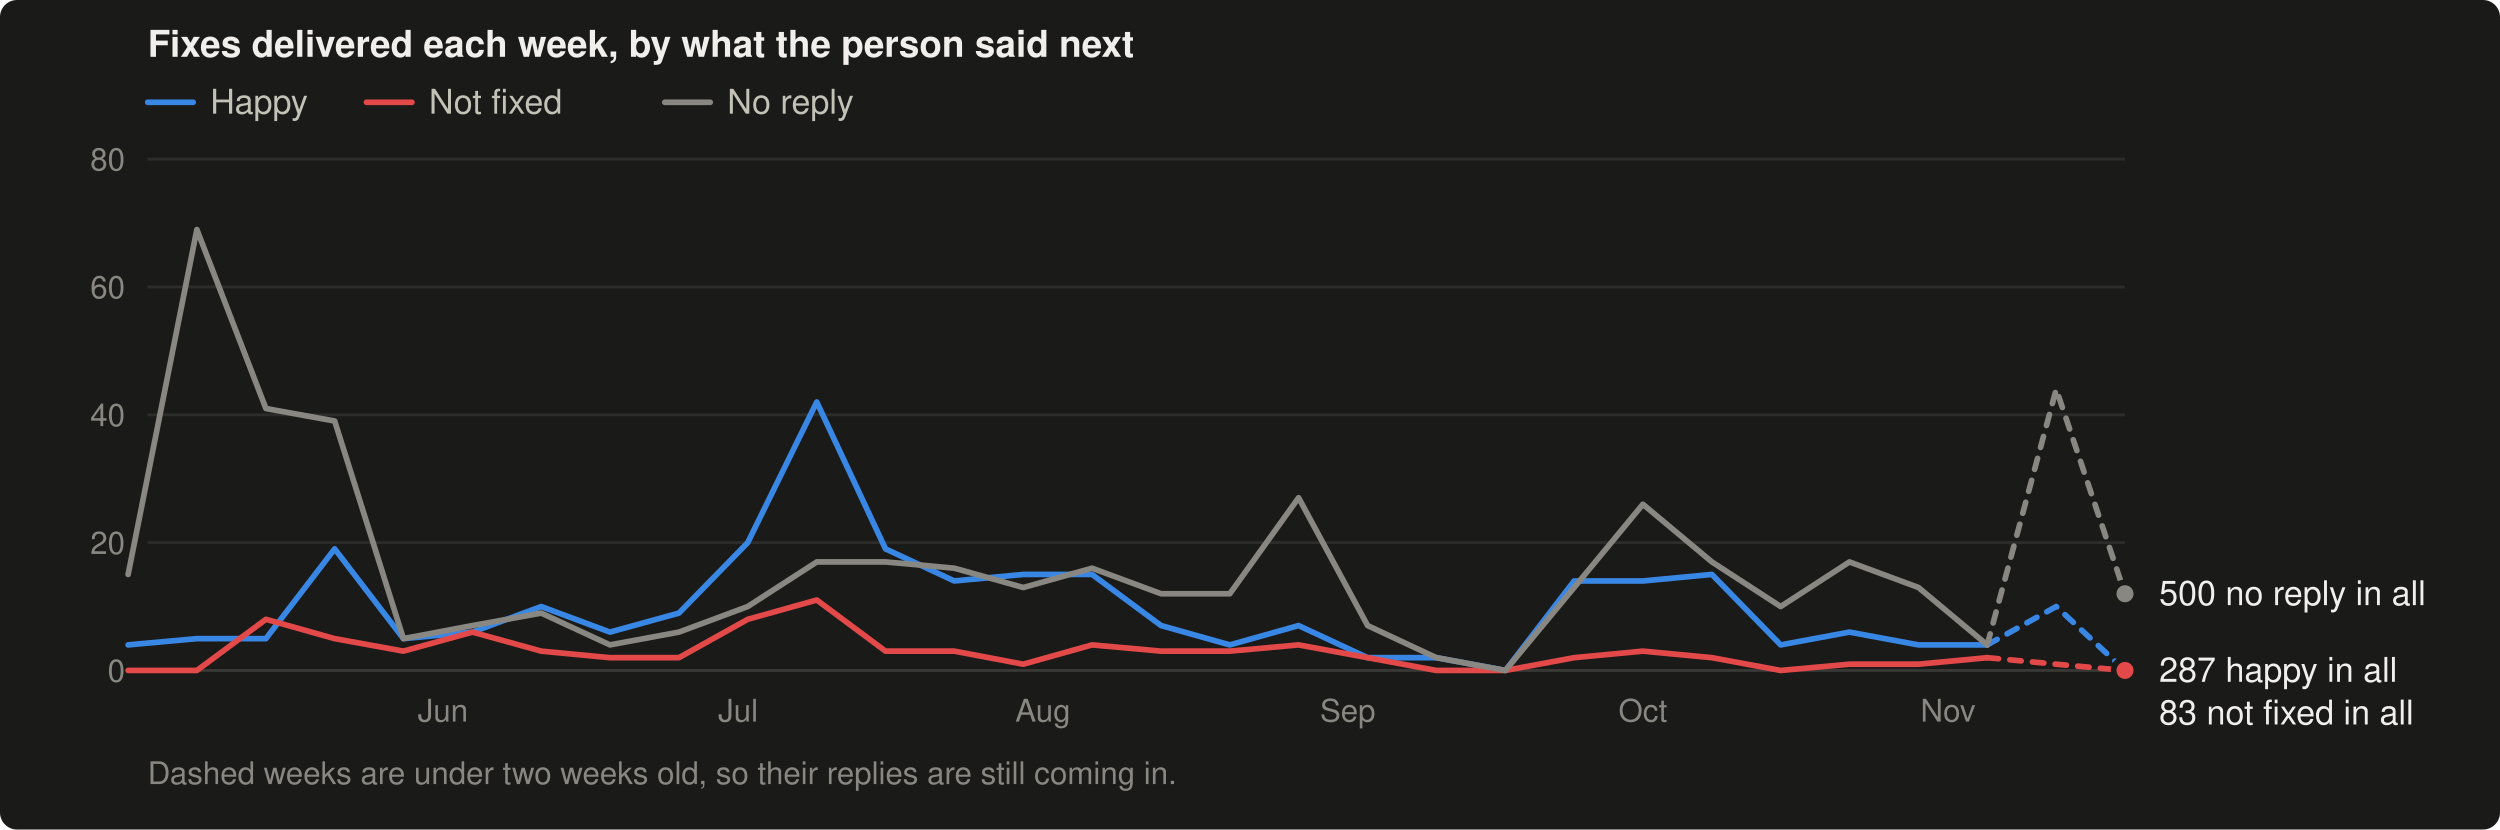
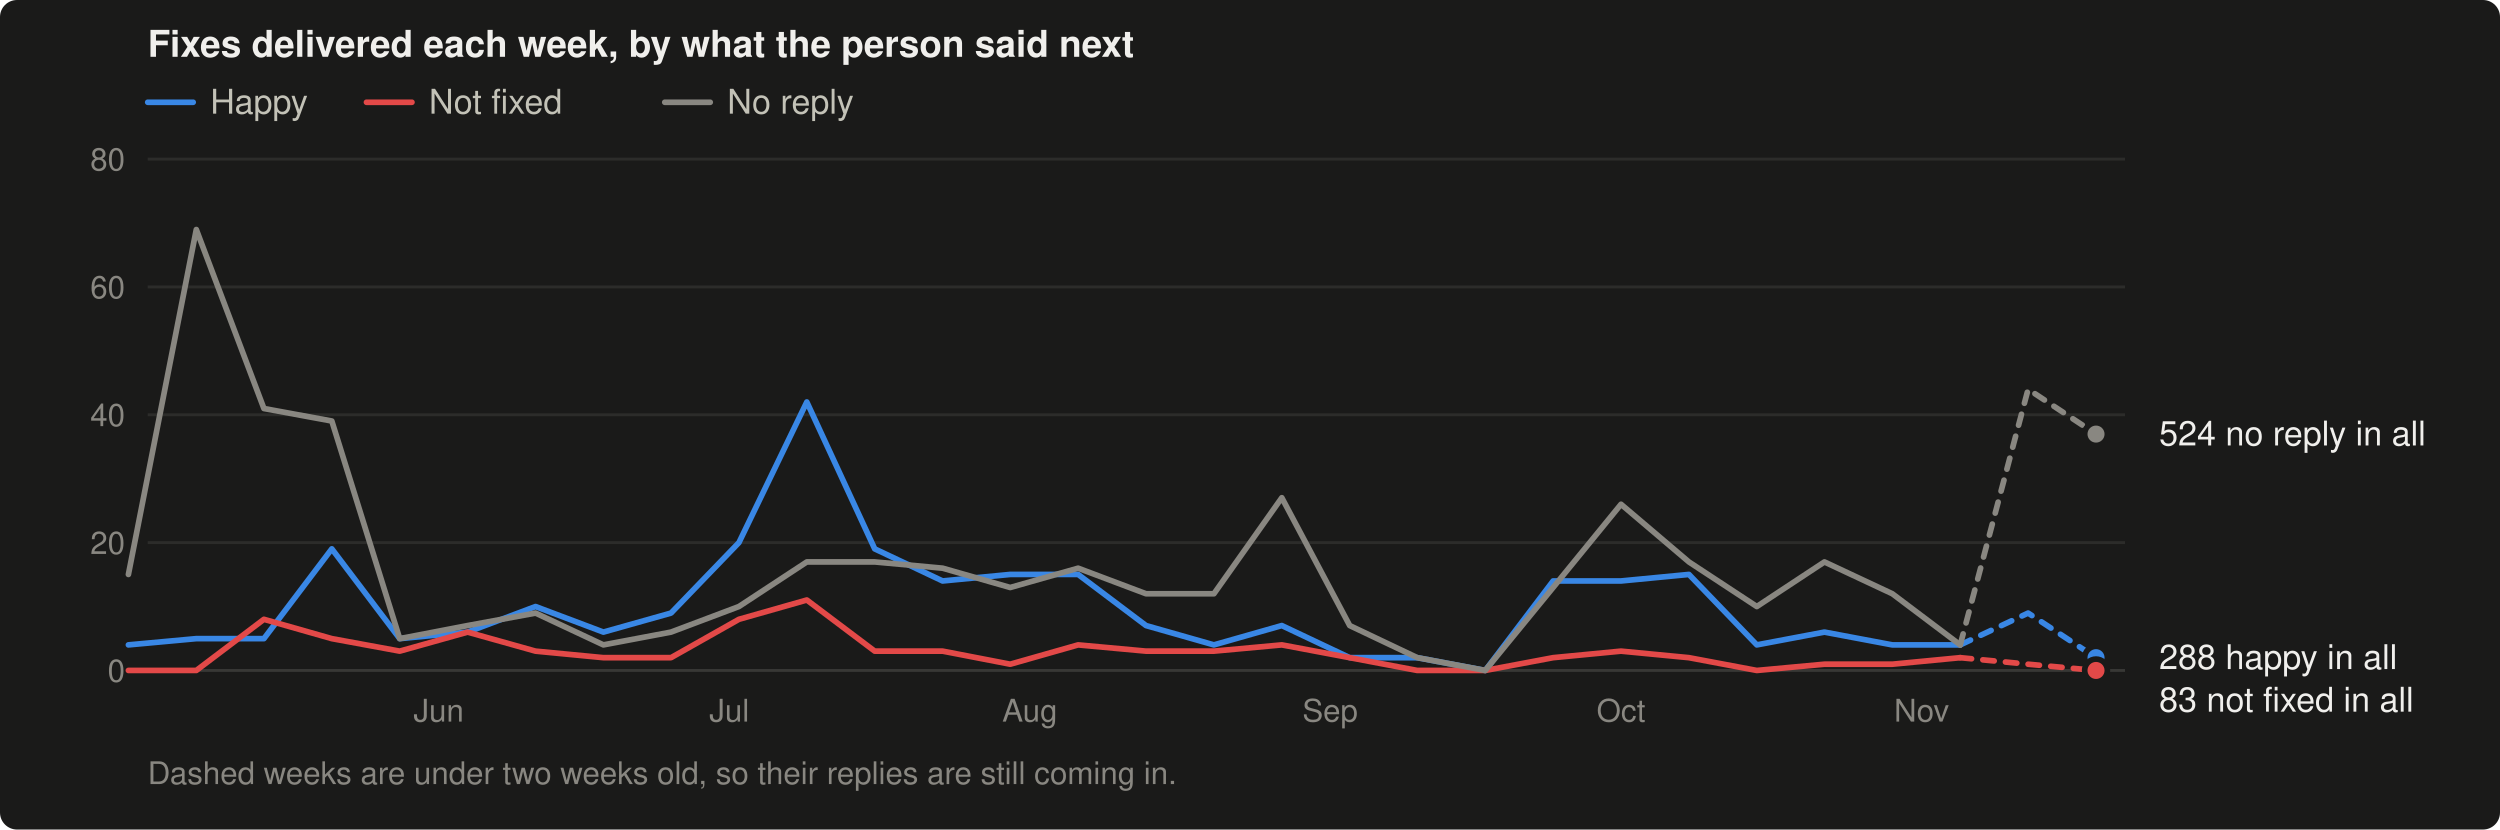
<svg xmlns="http://www.w3.org/2000/svg" width="880" height="292" viewBox="0 0 880 292" role="img" aria-labelledby="t d" font-family="-apple-system, BlinkMacSystemFont, 'Segoe UI', Helvetica, Arial, sans-serif">
  <rect width="100%" height="100%" rx="6" fill="#1a1a19" />
  <text x="52.0" y="20.0" fill="#f0efec" font-size="13" font-weight="600" text-anchor="start">Fixes delivered each week, by what the person said next</text>
  <line x1="52" y1="36" x2="68" y2="36" stroke="#3987e5" stroke-width="2" stroke-linecap="round" />
  <text x="74.0" y="40.0" fill="#c3c2b7" font-size="12" font-weight="400" text-anchor="start">Happy</text>
  <line x1="129" y1="36" x2="145" y2="36" stroke="#e34948" stroke-width="2" stroke-linecap="round" />
  <text x="151.0" y="40.0" fill="#c3c2b7" font-size="12" font-weight="400" text-anchor="start">Not fixed</text>
  <line x1="234" y1="36" x2="250" y2="36" stroke="#898781" stroke-width="2" stroke-linecap="round" />
  <text x="256.0" y="40.0" fill="#c3c2b7" font-size="12" font-weight="400" text-anchor="start">No reply</text>
  <line x1="52" y1="236.0" x2="748" y2="236.0" stroke="#383835" stroke-width="1" />
  <text x="44.0" y="240.0" fill="#898781" font-size="11" font-weight="400" text-anchor="end">0</text>
  <line x1="52" y1="191.0" x2="748" y2="191.0" stroke="#2c2c2a" stroke-width="1" />
  <text x="44.0" y="195.0" fill="#898781" font-size="11" font-weight="400" text-anchor="end">20</text>
  <line x1="52" y1="146.0" x2="748" y2="146.0" stroke="#2c2c2a" stroke-width="1" />
  <text x="44.0" y="150.0" fill="#898781" font-size="11" font-weight="400" text-anchor="end">40</text>
  <line x1="52" y1="101.0" x2="748" y2="101.0" stroke="#2c2c2a" stroke-width="1" />
  <text x="44.0" y="105.0" fill="#898781" font-size="11" font-weight="400" text-anchor="end">60</text>
  <line x1="52" y1="56.0" x2="748" y2="56.0" stroke="#2c2c2a" stroke-width="1" />
  <text x="44.0" y="60.0" fill="#898781" font-size="11" font-weight="400" text-anchor="end">80</text>
-   <path d="M45.1,227.0 L69.3,224.8 L93.6,224.8 L117.8,193.2 L142.0,224.8 L166.3,222.5 L190.5,213.5 L214.7,222.5 L239.0,215.8 L263.2,191.0 L287.5,141.5 L311.7,193.2 L335.9,204.5 L360.2,202.2 L384.4,202.2 L408.7,220.2 L432.9,227.0 L457.1,220.2 L481.4,231.5 L505.6,231.5 L529.9,236.0 L554.1,204.5 L578.3,204.5 L602.6,202.2 L626.8,227.0 L651.0,222.5 L675.3,227.0 L699.5,227.0" fill="none" stroke="#3987e5" stroke-width="2" stroke-linejoin="round" stroke-linecap="round" />
-   <path d="M699.5,227.0 L723.8,213.5 L748.0,236.0" fill="none" stroke="#3987e5" stroke-width="2" stroke-linejoin="round" stroke-linecap="round" stroke-dasharray="4 4" />
-   <circle cx="748.0" cy="236.0" r="4" fill="#3987e5" stroke="#1a1a19" stroke-width="2" />
-   <path d="M45.1,236.0 L69.3,236.0 L93.6,218.0 L117.8,224.8 L142.0,229.2 L166.3,222.5 L190.5,229.2 L214.7,231.5 L239.0,231.5 L263.2,218.0 L287.5,211.2 L311.7,229.2 L335.9,229.2 L360.2,233.8 L384.4,227.0 L408.7,229.2 L432.9,229.2 L457.1,227.0 L481.4,231.5 L505.6,236.0 L529.9,236.0 L554.1,231.5 L578.3,229.2 L602.6,231.5 L626.8,236.0 L651.0,233.8 L675.3,233.8 L699.5,231.5" fill="none" stroke="#e34948" stroke-width="2" stroke-linejoin="round" stroke-linecap="round" />
-   <path d="M699.5,231.5 L723.8,233.8 L748.0,236.0" fill="none" stroke="#e34948" stroke-width="2" stroke-linejoin="round" stroke-linecap="round" stroke-dasharray="4 4" />
-   <circle cx="748.0" cy="236.0" r="4" fill="#e34948" stroke="#1a1a19" stroke-width="2" />
-   <path d="M45.1,202.2 L69.3,80.8 L93.6,143.8 L117.8,148.2 L142.0,224.8 L166.3,220.2 L190.5,215.8 L214.7,227.0 L239.0,222.5 L263.2,213.5 L287.5,197.8 L311.7,197.8 L335.9,200.0 L360.2,206.8 L384.4,200.0 L408.7,209.0 L432.9,209.0 L457.1,175.2 L481.4,220.2 L505.6,231.5 L529.9,236.0 L554.1,206.8 L578.3,177.5 L602.6,197.8 L626.8,213.5 L651.0,197.8 L675.3,206.8 L699.5,227.0" fill="none" stroke="#898781" stroke-width="2" stroke-linejoin="round" stroke-linecap="round" />
-   <path d="M699.5,227.0 L723.8,137.0 L748.0,209.0" fill="none" stroke="#898781" stroke-width="2" stroke-linejoin="round" stroke-linecap="round" stroke-dasharray="4 4" />
-   <circle cx="748.0" cy="209.0" r="4" fill="#898781" stroke="#1a1a19" stroke-width="2" />
-   <text x="760.0" y="213.0" fill="#f0efec" font-size="12" font-weight="400" text-anchor="start">500 no reply in all</text>
-   <text x="760.0" y="240.0" fill="#f0efec" font-size="12" font-weight="400" text-anchor="start">287 happy in all</text>
-   <text x="760.0" y="255.0" fill="#f0efec" font-size="12" font-weight="400" text-anchor="start">83 not fixed in all</text>
-   <text x="155.9" y="254.0" fill="#898781" font-size="11" font-weight="400" text-anchor="middle">Jun</text>
-   <text x="259.8" y="254.0" fill="#898781" font-size="11" font-weight="400" text-anchor="middle">Jul</text>
-   <text x="367.1" y="254.0" fill="#898781" font-size="11" font-weight="400" text-anchor="middle">Aug</text>
-   <text x="474.4" y="254.0" fill="#898781" font-size="11" font-weight="400" text-anchor="middle">Sep</text>
-   <text x="578.3" y="254.0" fill="#898781" font-size="11" font-weight="400" text-anchor="middle">Oct</text>
-   <text x="685.7" y="254.0" fill="#898781" font-size="11" font-weight="400" text-anchor="middle">Nov</text>
+   <path d="M45.2,227.0 L69.1,224.8 L92.9,224.8 L116.8,193.2 L140.7,224.8 L164.6,222.5 L188.5,213.5 L212.4,222.5 L236.2,215.8 L260.1,191.0 L284.0,141.5 L307.9,193.2 L331.8,204.5 L355.6,202.2 L379.5,202.2 L403.4,220.2 L427.3,227.0 L451.2,220.2 L475.1,231.5 L498.9,231.5 L522.8,236.0 L546.7,204.5 L570.6,204.5 L594.5,202.2 L618.4,227.0 L642.2,222.5 L666.1,227.0 L690.0,227.0" fill="none" stroke="#3987e5" stroke-width="2" stroke-linejoin="round" stroke-linecap="round" />
+   <path d="M690.0,227.0 L713.9,215.8 L737.8,231.5" fill="none" stroke="#3987e5" stroke-width="2" stroke-linejoin="round" stroke-linecap="round" stroke-dasharray="4 4" />
+   <circle cx="737.8" cy="231.5" r="4" fill="#3987e5" stroke="#1a1a19" stroke-width="2" />
+   <path d="M45.2,236.0 L69.1,236.0 L92.9,218.0 L116.8,224.8 L140.7,229.2 L164.6,222.5 L188.5,229.2 L212.4,231.5 L236.2,231.5 L260.1,218.0 L284.0,211.2 L307.9,229.2 L331.8,229.2 L355.6,233.8 L379.5,227.0 L403.4,229.2 L427.3,229.2 L451.2,227.0 L475.1,231.5 L498.9,236.0 L522.8,236.0 L546.7,231.5 L570.6,229.2 L594.5,231.5 L618.4,236.0 L642.2,233.8 L666.1,233.8 L690.0,231.5" fill="none" stroke="#e34948" stroke-width="2" stroke-linejoin="round" stroke-linecap="round" />
+   <path d="M690.0,231.5 L713.9,233.8 L737.8,236.0" fill="none" stroke="#e34948" stroke-width="2" stroke-linejoin="round" stroke-linecap="round" stroke-dasharray="4 4" />
+   <circle cx="737.8" cy="236.0" r="4" fill="#e34948" stroke="#1a1a19" stroke-width="2" />
+   <path d="M45.2,202.2 L69.1,80.8 L92.9,143.8 L116.8,148.2 L140.7,224.8 L164.6,220.2 L188.5,215.8 L212.4,227.0 L236.2,222.5 L260.1,213.5 L284.0,197.8 L307.9,197.8 L331.8,200.0 L355.6,206.8 L379.5,200.0 L403.4,209.0 L427.3,209.0 L451.2,175.2 L475.1,220.2 L498.9,231.5 L522.8,236.0 L546.7,206.8 L570.6,177.5 L594.5,197.8 L618.4,213.5 L642.2,197.8 L666.1,209.0 L690.0,227.0" fill="none" stroke="#898781" stroke-width="2" stroke-linejoin="round" stroke-linecap="round" />
+   <path d="M690.0,227.0 L713.9,137.0 L737.8,152.8" fill="none" stroke="#898781" stroke-width="2" stroke-linejoin="round" stroke-linecap="round" stroke-dasharray="4 4" />
+   <circle cx="737.8" cy="152.8" r="4" fill="#898781" stroke="#1a1a19" stroke-width="2" />
+   <text x="760.0" y="156.8" fill="#f0efec" font-size="12" font-weight="400" text-anchor="start">524 no reply in all</text>
+   <text x="760.0" y="235.5" fill="#f0efec" font-size="12" font-weight="400" text-anchor="start">288 happy in all</text>
+   <text x="760.0" y="250.5" fill="#f0efec" font-size="12" font-weight="400" text-anchor="start">83 not fixed in all</text>
+   <text x="154.4" y="254.0" fill="#898781" font-size="11" font-weight="400" text-anchor="middle">Jun</text>
+   <text x="256.7" y="254.0" fill="#898781" font-size="11" font-weight="400" text-anchor="middle">Jul</text>
+   <text x="362.5" y="254.0" fill="#898781" font-size="11" font-weight="400" text-anchor="middle">Aug</text>
+   <text x="468.2" y="254.0" fill="#898781" font-size="11" font-weight="400" text-anchor="middle">Sep</text>
+   <text x="570.6" y="254.0" fill="#898781" font-size="11" font-weight="400" text-anchor="middle">Oct</text>
+   <text x="676.4" y="254.0" fill="#898781" font-size="11" font-weight="400" text-anchor="middle">Nov</text>
  <text x="52.0" y="276.0" fill="#898781" font-size="11" font-weight="400" text-anchor="start">Dashed weeks are under two weeks old, so their replies are still coming in.</text>
</svg>
